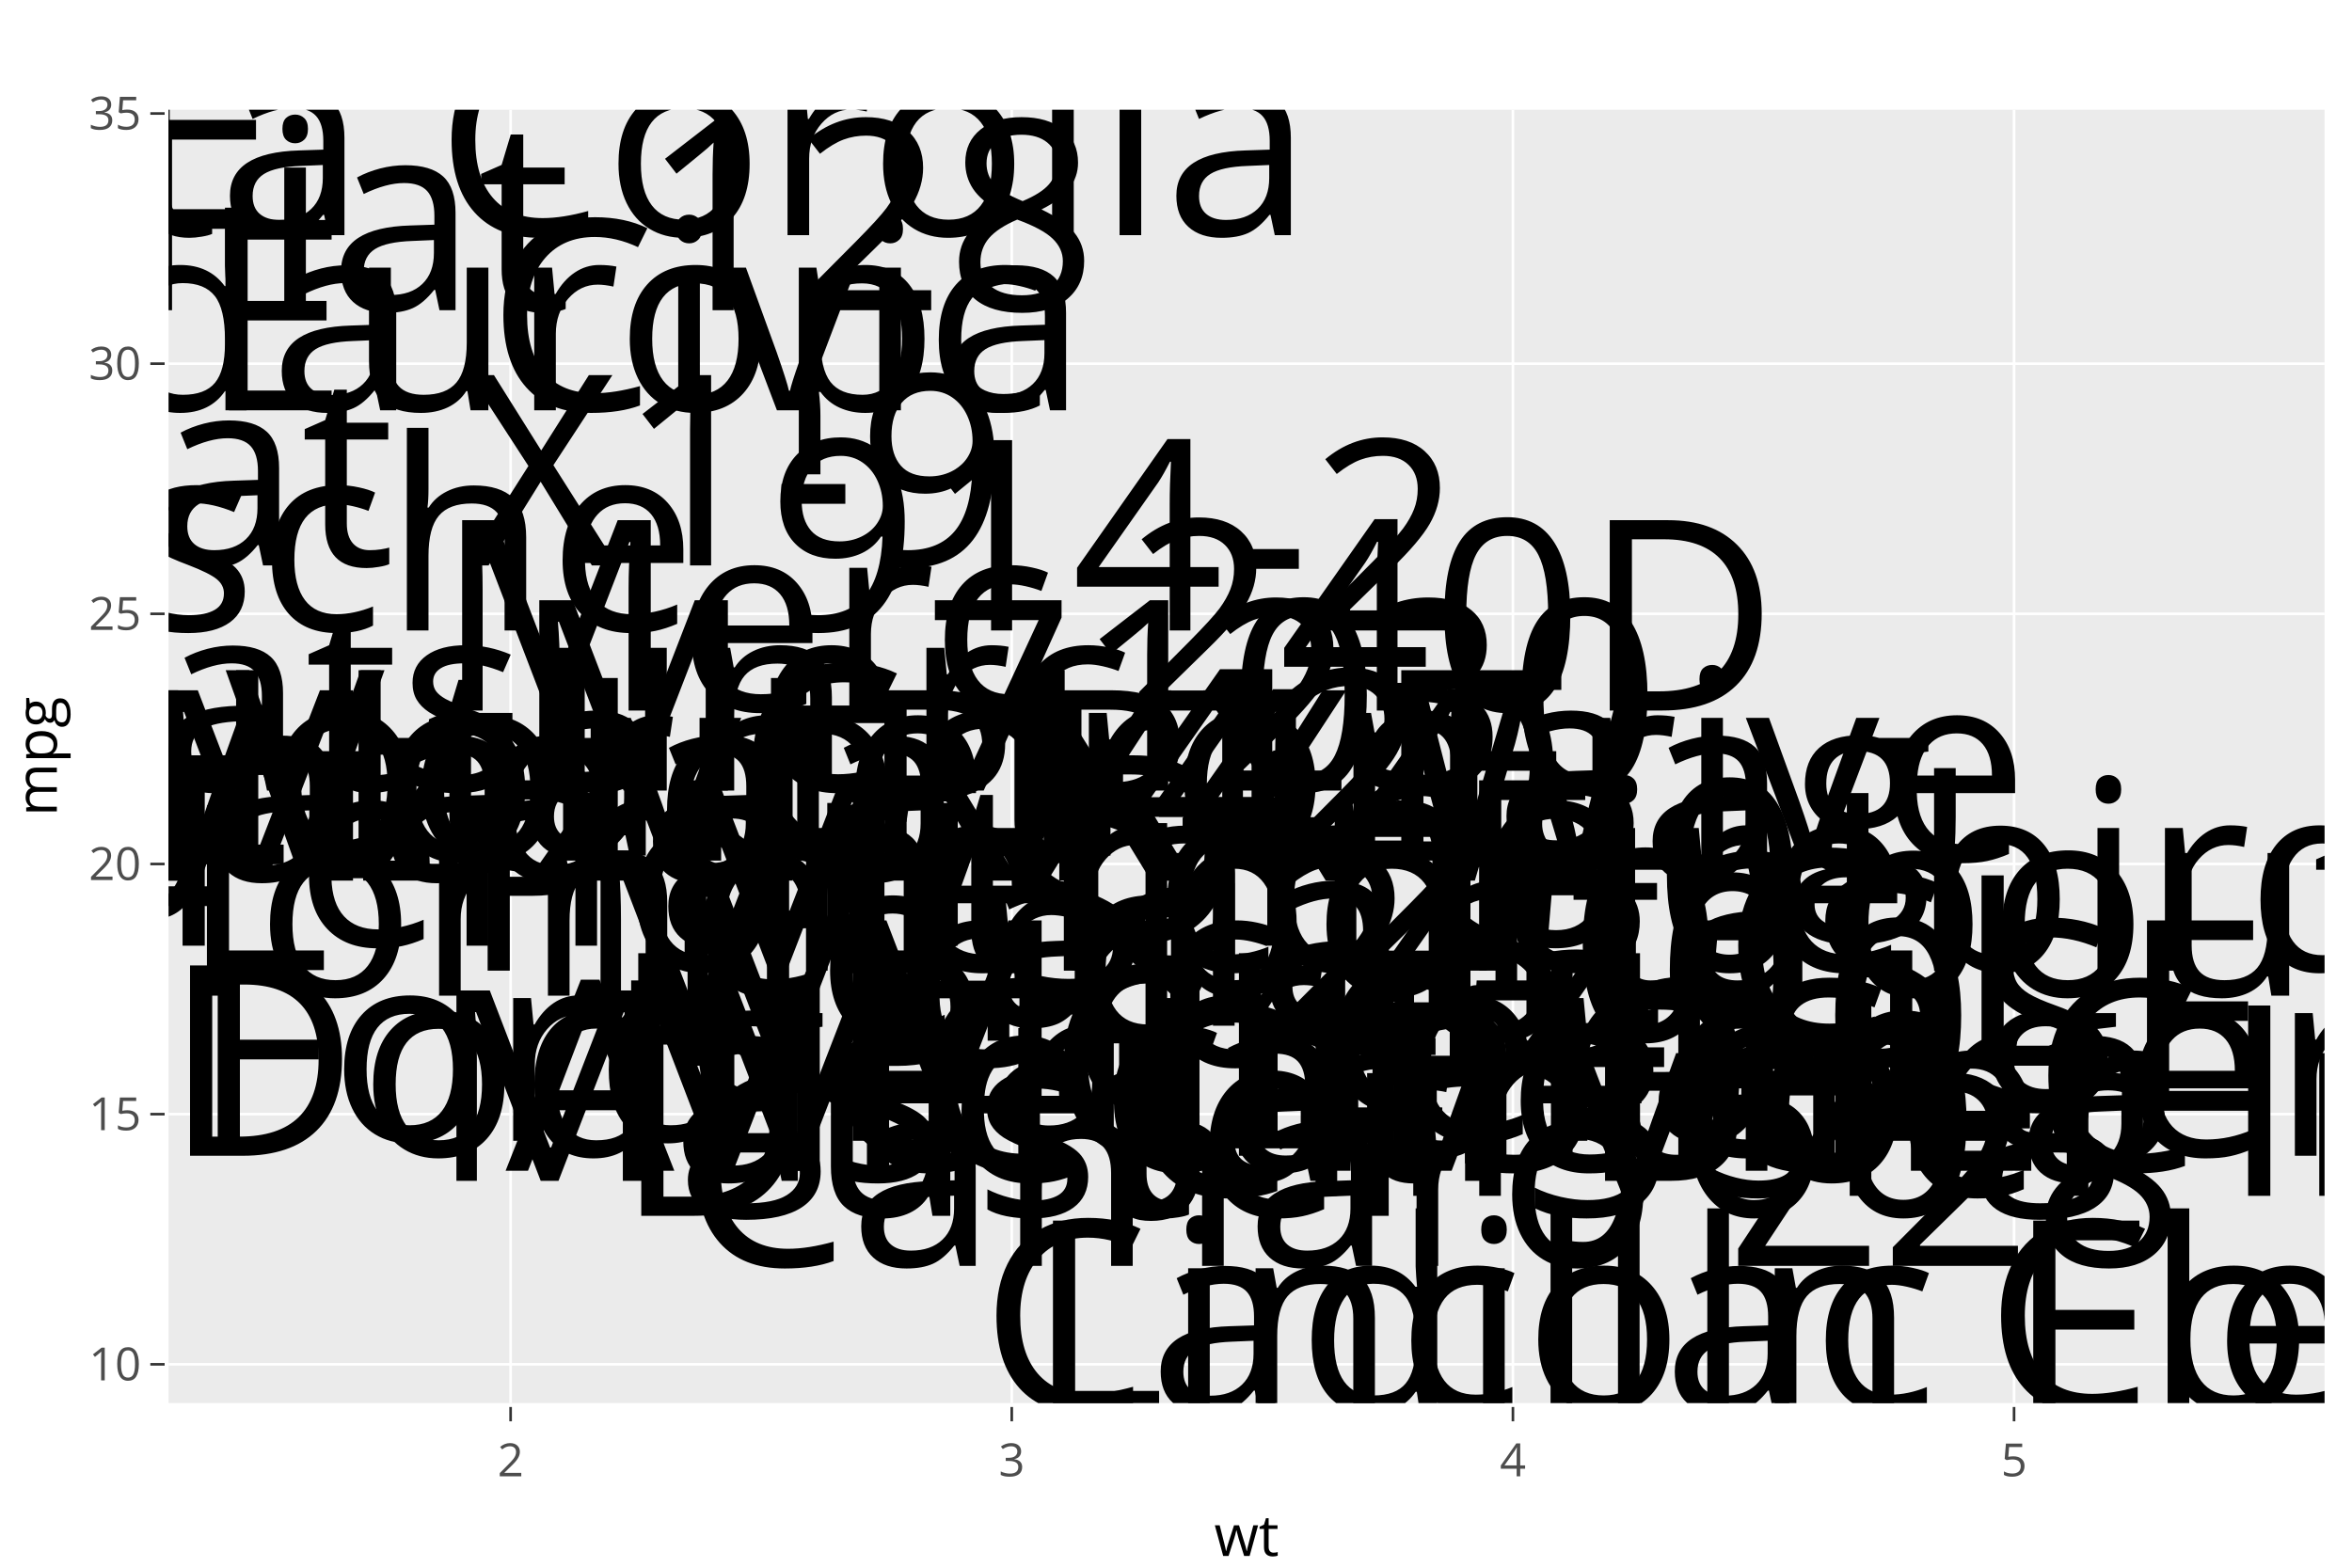
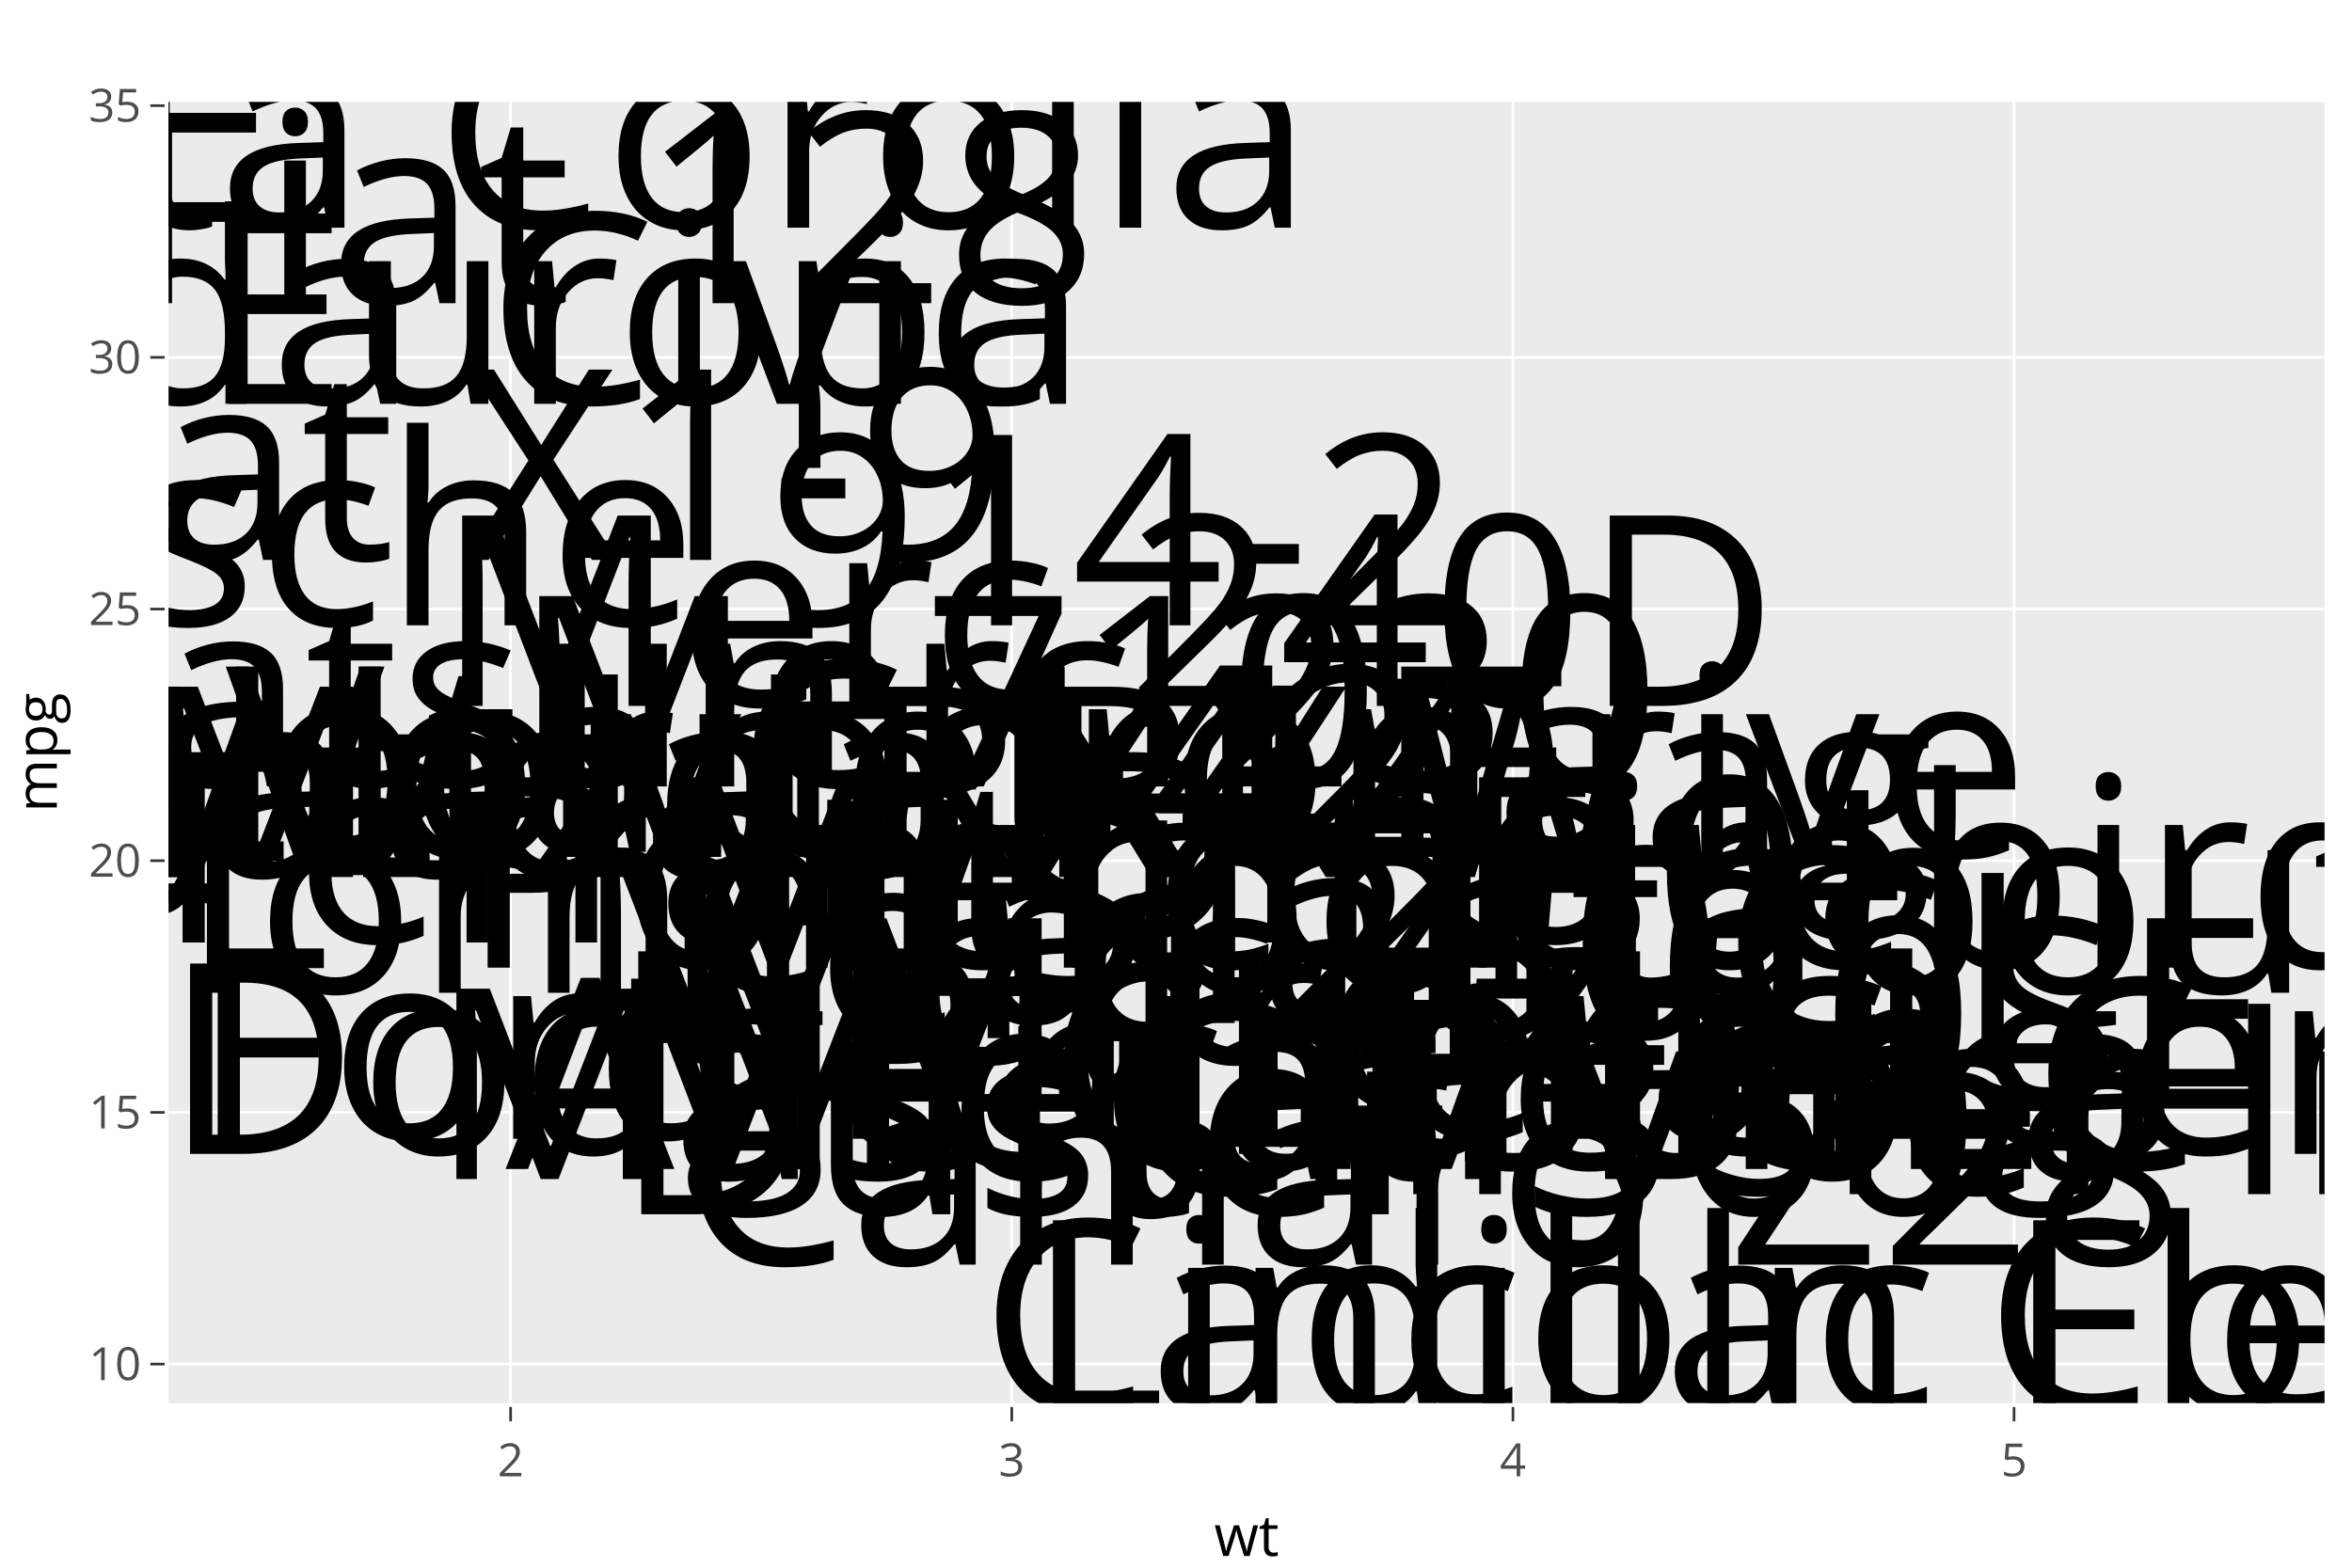
<svg xmlns="http://www.w3.org/2000/svg" class="main-svg" width="600" height="400" viewBox="0 0 600 400">
  <rect x="0" y="0" width="600" height="400" style="fill: rgb(255, 255, 255); fill-opacity: 1;" />
  <defs id="defs-">
    <g class="clips">
      <clipPath id="clipxyplot" class="plotclip">
-         <rect width="550" height="330" />
+         <rect width="550" height="332" />
      </clipPath>
      <clipPath class="axesclip" id="clipx">
        <rect x="43" y="0" width="550" height="400" />
      </clipPath>
      <clipPath class="axesclip" id="clipy">
-         <rect x="0" y="28" width="600" height="330" />
+         <rect x="0" y="26" width="600" height="332" />
      </clipPath>
      <clipPath class="axesclip" id="clipxy">
-         <rect x="43" y="28" width="550" height="330" />
+         <rect x="43" y="26" width="550" height="332" />
      </clipPath>
    </g>
    <g class="gradients" />
  </defs>
  <g class="bglayer">
-     <rect class="bg" x="43" y="28" width="550" height="330" style="fill: rgb(235, 235, 235); fill-opacity: 1; stroke-width: 0;" />
+     <rect class="bg" x="43" y="26" width="550" height="332" style="fill: rgb(235, 235, 235); fill-opacity: 1; stroke-width: 0;" />
  </g>
  <g class="layer-below">
    <g class="imagelayer" />
    <g class="shapelayer" />
  </g>
  <g class="cartesianlayer">
    <g class="subplot xy">
      <g class="layer-subplot">
        <g class="shapelayer" />
        <g class="imagelayer" />
      </g>
      <g class="gridlayer">
        <g class="x">
-           <path class="xgrid crisp" d="M0,28v330" transform="translate(130.26,0)" style="stroke: rgb(255, 255, 255); stroke-opacity: 1; stroke-width: 0.664px;" />
-           <path class="xgrid crisp" d="M0,28v330" transform="translate(258.1,0)" style="stroke: rgb(255, 255, 255); stroke-opacity: 1; stroke-width: 0.664px;" />
-           <path class="xgrid crisp" d="M0,28v330" transform="translate(385.95,0)" style="stroke: rgb(255, 255, 255); stroke-opacity: 1; stroke-width: 0.664px;" />
-           <path class="xgrid crisp" d="M0,28v330" transform="translate(513.79,0)" style="stroke: rgb(255, 255, 255); stroke-opacity: 1; stroke-width: 0.664px;" />
+           <path class="xgrid crisp" d="M0,26v332" transform="translate(130.26,0)" style="stroke: rgb(255, 255, 255); stroke-opacity: 1; stroke-width: 0.664px;" />
+           <path class="xgrid crisp" d="M0,26v332" transform="translate(258.1,0)" style="stroke: rgb(255, 255, 255); stroke-opacity: 1; stroke-width: 0.664px;" />
+           <path class="xgrid crisp" d="M0,26v332" transform="translate(385.95,0)" style="stroke: rgb(255, 255, 255); stroke-opacity: 1; stroke-width: 0.664px;" />
+           <path class="xgrid crisp" d="M0,26v332" transform="translate(513.79,0)" style="stroke: rgb(255, 255, 255); stroke-opacity: 1; stroke-width: 0.664px;" />
        </g>
        <g class="y">
-           <path class="ygrid crisp" d="M43,0h550" transform="translate(0,348.11)" style="stroke: rgb(255, 255, 255); stroke-opacity: 1; stroke-width: 0.664px;" />
-           <path class="ygrid crisp" d="M43,0h550" transform="translate(0,284.28)" style="stroke: rgb(255, 255, 255); stroke-opacity: 1; stroke-width: 0.664px;" />
-           <path class="ygrid crisp" d="M43,0h550" transform="translate(0,220.45)" style="stroke: rgb(255, 255, 255); stroke-opacity: 1; stroke-width: 0.664px;" />
-           <path class="ygrid crisp" d="M43,0h550" transform="translate(0,156.62)" style="stroke: rgb(255, 255, 255); stroke-opacity: 1; stroke-width: 0.664px;" />
-           <path class="ygrid crisp" d="M43,0h550" transform="translate(0,92.79)" style="stroke: rgb(255, 255, 255); stroke-opacity: 1; stroke-width: 0.664px;" />
+           <path class="ygrid crisp" d="M43,0h550" transform="translate(0,348.05)" style="stroke: rgb(255, 255, 255); stroke-opacity: 1; stroke-width: 0.664px;" />
+           <path class="ygrid crisp" d="M43,0h550" transform="translate(0,283.83)" style="stroke: rgb(255, 255, 255); stroke-opacity: 1; stroke-width: 0.664px;" />
+           <path class="ygrid crisp" d="M43,0h550" transform="translate(0,219.61)" style="stroke: rgb(255, 255, 255); stroke-opacity: 1; stroke-width: 0.664px;" />
+           <path class="ygrid crisp" d="M43,0h550" transform="translate(0,155.4)" style="stroke: rgb(255, 255, 255); stroke-opacity: 1; stroke-width: 0.664px;" />
+           <path class="ygrid crisp" d="M43,0h550" transform="translate(0,91.18)" style="stroke: rgb(255, 255, 255); stroke-opacity: 1; stroke-width: 0.664px;" />
        </g>
      </g>
      <g class="zerolinelayer" />
      <path class="xlines-below" />
      <path class="ylines-below" />
      <g class="overlines-below" />
      <g class="xaxislayer-below" />
      <g class="yaxislayer-below" />
      <g class="overaxes-below" />
-       <g class="plot" transform="translate(43, 28)" clip-path="url(#clipxyplot)">
+       <g class="plot" transform="translate(43, 26)" clip-path="url(#clipxyplot)">
        <g class="scatterlayer mlayer">
          <g class="trace scatter trace-vdiffr-plotly-1" style="stroke-miterlimit: 2; opacity: 1;">
            <g class="points">
              <g class="textpoint" transform="translate(0,17.00787)">
-                 <text x="166.52" y="179.68" text-anchor="middle" style="font-family: 'Open Sans', verdana, arial, sans-serif; font-size: 68.031px; fill: rgb(0, 0, 0); fill-opacity: 1; white-space: pre;">Mazda RX4</text>
-               </g>
-               <g class="textpoint" transform="translate(0,17.00787)">
-                 <text x="199.12" y="179.68" text-anchor="middle" style="font-family: 'Open Sans', verdana, arial, sans-serif; font-size: 68.031px; fill: rgb(0, 0, 0); fill-opacity: 1; white-space: pre;">Mazda RX4 Wag</text>
-               </g>
-               <g class="textpoint" transform="translate(0,17.00787)">
-                 <text x="128.17" y="156.7" text-anchor="middle" style="font-family: 'Open Sans', verdana, arial, sans-serif; font-size: 68.031px; fill: rgb(0, 0, 0); fill-opacity: 1; white-space: pre;">Datsun 710</text>
-               </g>
-               <g class="textpoint" transform="translate(0,17.00787)">
-                 <text x="242.59" y="174.57" text-anchor="middle" style="font-family: 'Open Sans', verdana, arial, sans-serif; font-size: 68.031px; fill: rgb(0, 0, 0); fill-opacity: 1; white-space: pre;">Hornet 4 Drive</text>
-               </g>
-               <g class="textpoint" transform="translate(0,17.00787)">
-                 <text x="271.36" y="209.04" text-anchor="middle" style="font-family: 'Open Sans', verdana, arial, sans-serif; font-size: 68.031px; fill: rgb(0, 0, 0); fill-opacity: 1; white-space: pre;">Hornet Sportabout</text>
-               </g>
-               <g class="textpoint" transform="translate(0,17.00787)">
-                 <text x="273.91" y="216.7" text-anchor="middle" style="font-family: 'Open Sans', verdana, arial, sans-serif; font-size: 68.031px; fill: rgb(0, 0, 0); fill-opacity: 1; white-space: pre;">Valiant</text>
-               </g>
-               <g class="textpoint" transform="translate(0,17.00787)">
-                 <text x="287.98" y="265.21" text-anchor="middle" style="font-family: 'Open Sans', verdana, arial, sans-serif; font-size: 68.031px; fill: rgb(0, 0, 0); fill-opacity: 1; white-space: pre;">Duster 360</text>
-               </g>
-               <g class="textpoint" transform="translate(0,17.00787)">
-                 <text x="239.4" y="136.28" text-anchor="middle" style="font-family: 'Open Sans', verdana, arial, sans-serif; font-size: 68.031px; fill: rgb(0, 0, 0); fill-opacity: 1; white-space: pre;">Merc 240D</text>
-               </g>
-               <g class="textpoint" transform="translate(0,17.00787)">
-                 <text x="234.28" y="156.7" text-anchor="middle" style="font-family: 'Open Sans', verdana, arial, sans-serif; font-size: 68.031px; fill: rgb(0, 0, 0); fill-opacity: 1; white-space: pre;">Merc 230</text>
-               </g>
-               <g class="textpoint" transform="translate(0,17.00787)">
-                 <text x="271.36" y="202.66" text-anchor="middle" style="font-family: 'Open Sans', verdana, arial, sans-serif; font-size: 68.031px; fill: rgb(0, 0, 0); fill-opacity: 1; white-space: pre;">Merc 280</text>
-               </g>
-               <g class="textpoint" transform="translate(0,17.00787)">
-                 <text x="271.36" y="220.53" text-anchor="middle" style="font-family: 'Open Sans', verdana, arial, sans-serif; font-size: 68.031px; fill: rgb(0, 0, 0); fill-opacity: 1; white-space: pre;">Merc 280C</text>
-               </g>
-               <g class="textpoint" transform="translate(0,17.00787)">
-                 <text x="351.9" y="238.4" text-anchor="middle" style="font-family: 'Open Sans', verdana, arial, sans-serif; font-size: 68.031px; fill: rgb(0, 0, 0); fill-opacity: 1; white-space: pre;">Merc 450SE</text>
-               </g>
-               <g class="textpoint" transform="translate(0,17.00787)">
-                 <text x="308.43" y="226.91" text-anchor="middle" style="font-family: 'Open Sans', verdana, arial, sans-serif; font-size: 68.031px; fill: rgb(0, 0, 0); fill-opacity: 1; white-space: pre;">Merc 450SL</text>
-               </g>
-               <g class="textpoint" transform="translate(0,17.00787)">
-                 <text x="314.82" y="253.72" text-anchor="middle" style="font-family: 'Open Sans', verdana, arial, sans-serif; font-size: 68.031px; fill: rgb(0, 0, 0); fill-opacity: 1; white-space: pre;">Merc 450SLC</text>
-               </g>
-               <g class="textpoint" transform="translate(0,17.00787)">
-                 <text x="502.76" y="315" text-anchor="middle" style="font-family: 'Open Sans', verdana, arial, sans-serif; font-size: 68.031px; fill: rgb(0, 0, 0); fill-opacity: 1; white-space: pre;">Cadillac Fleetwood</text>
-               </g>
-               <g class="textpoint" transform="translate(0,17.00787)">
-                 <text x="525" y="315" text-anchor="middle" style="font-family: 'Open Sans', verdana, arial, sans-serif; font-size: 68.031px; fill: rgb(0, 0, 0); fill-opacity: 1; white-space: pre;">Lincoln Continental</text>
-               </g>
-               <g class="textpoint" transform="translate(0,17.00787)">
-                 <text x="514.9" y="260.11" text-anchor="middle" style="font-family: 'Open Sans', verdana, arial, sans-serif; font-size: 68.031px; fill: rgb(0, 0, 0); fill-opacity: 1; white-space: pre;">Chrysler Imperial</text>
-               </g>
-               <g class="textpoint" transform="translate(0,17.00787)">
-                 <text x="112.83" y="34.15" text-anchor="middle" style="font-family: 'Open Sans', verdana, arial, sans-serif; font-size: 68.031px; fill: rgb(0, 0, 0); fill-opacity: 1; white-space: pre;">Fiat 128</text>
-               </g>
-               <g class="textpoint" transform="translate(0,17.00787)">
-                 <text x="38.04" y="59.68" text-anchor="middle" style="font-family: 'Open Sans', verdana, arial, sans-serif; font-size: 68.031px; fill: rgb(0, 0, 0); fill-opacity: 1; white-space: pre;">Honda Civic</text>
-               </g>
-               <g class="textpoint" transform="translate(0,17.00787)">
-                 <text x="66.17" y="15" text-anchor="middle" style="font-family: 'Open Sans', verdana, arial, sans-serif; font-size: 68.031px; fill: rgb(0, 0, 0); fill-opacity: 1; white-space: pre;">Toyota Corolla</text>
-               </g>
-               <g class="textpoint" transform="translate(0,17.00787)">
-                 <text x="146.71" y="173.3" text-anchor="middle" style="font-family: 'Open Sans', verdana, arial, sans-serif; font-size: 68.031px; fill: rgb(0, 0, 0); fill-opacity: 1; white-space: pre;">Toyota Corona</text>
-               </g>
-               <g class="textpoint" transform="translate(0,17.00787)">
-                 <text x="281.58" y="249.89" text-anchor="middle" style="font-family: 'Open Sans', verdana, arial, sans-serif; font-size: 68.031px; fill: rgb(0, 0, 0); fill-opacity: 1; white-space: pre;">Dodge Challenger</text>
-               </g>
-               <g class="textpoint" transform="translate(0,17.00787)">
-                 <text x="270.72" y="253.72" text-anchor="middle" style="font-family: 'Open Sans', verdana, arial, sans-serif; font-size: 68.031px; fill: rgb(0, 0, 0); fill-opacity: 1; white-space: pre;">AMC Javelin</text>
-               </g>
-               <g class="textpoint" transform="translate(0,17.00787)">
-                 <text x="322.49" y="277.98" text-anchor="middle" style="font-family: 'Open Sans', verdana, arial, sans-serif; font-size: 68.031px; fill: rgb(0, 0, 0); fill-opacity: 1; white-space: pre;">Camaro Z28</text>
-               </g>
-               <g class="textpoint" transform="translate(0,17.00787)">
-                 <text x="323.13" y="202.66" text-anchor="middle" style="font-family: 'Open Sans', verdana, arial, sans-serif; font-size: 68.031px; fill: rgb(0, 0, 0); fill-opacity: 1; white-space: pre;">Pontiac Firebird</text>
-               </g>
-               <g class="textpoint" transform="translate(0,17.00787)">
-                 <text x="78.95" y="99.26" text-anchor="middle" style="font-family: 'Open Sans', verdana, arial, sans-serif; font-size: 68.031px; fill: rgb(0, 0, 0); fill-opacity: 1; white-space: pre;">Fiat X1-9</text>
-               </g>
-               <g class="textpoint" transform="translate(0,17.00787)">
-                 <text x="105.16" y="115.85" text-anchor="middle" style="font-family: 'Open Sans', verdana, arial, sans-serif; font-size: 68.031px; fill: rgb(0, 0, 0); fill-opacity: 1; white-space: pre;">Porsche 914-2</text>
-               </g>
-               <g class="textpoint" transform="translate(0,17.00787)">
-                 <text x="25" y="59.68" text-anchor="middle" style="font-family: 'Open Sans', verdana, arial, sans-serif; font-size: 68.031px; fill: rgb(0, 0, 0); fill-opacity: 1; white-space: pre;">Lotus Europa</text>
-               </g>
-               <g class="textpoint" transform="translate(0,17.00787)">
-                 <text x="236.84" y="246.06" text-anchor="middle" style="font-family: 'Open Sans', verdana, arial, sans-serif; font-size: 68.031px; fill: rgb(0, 0, 0); fill-opacity: 1; white-space: pre;">Ford Pantera L</text>
-               </g>
-               <g class="textpoint" transform="translate(0,17.00787)">
-                 <text x="185.7" y="196.28" text-anchor="middle" style="font-family: 'Open Sans', verdana, arial, sans-serif; font-size: 68.031px; fill: rgb(0, 0, 0); fill-opacity: 1; white-space: pre;">Ferrari Dino</text>
-               </g>
-               <g class="textpoint" transform="translate(0,17.00787)">
-                 <text x="287.98" y="256.28" text-anchor="middle" style="font-family: 'Open Sans', verdana, arial, sans-serif; font-size: 68.031px; fill: rgb(0, 0, 0); fill-opacity: 1; white-space: pre;">Maserati Bora</text>
-               </g>
-               <g class="textpoint" transform="translate(0,17.00787)">
-                 <text x="186.98" y="174.57" text-anchor="middle" style="font-family: 'Open Sans', verdana, arial, sans-serif; font-size: 68.031px; fill: rgb(0, 0, 0); fill-opacity: 1; white-space: pre;">Volvo 142E</text>
+                 <text x="166.52" y="180.77" text-anchor="middle" style="font-family: 'Open Sans', verdana, arial, sans-serif; font-size: 68.031px; fill: rgb(0, 0, 0); fill-opacity: 1; white-space: pre;">Mazda RX4</text>
+               </g>
+               <g class="textpoint" transform="translate(0,17.00787)">
+                 <text x="199.12" y="180.77" text-anchor="middle" style="font-family: 'Open Sans', verdana, arial, sans-serif; font-size: 68.031px; fill: rgb(0, 0, 0); fill-opacity: 1; white-space: pre;">Mazda RX4 Wag</text>
+               </g>
+               <g class="textpoint" transform="translate(0,17.00787)">
+                 <text x="128.17" y="157.65" text-anchor="middle" style="font-family: 'Open Sans', verdana, arial, sans-serif; font-size: 68.031px; fill: rgb(0, 0, 0); fill-opacity: 1; white-space: pre;">Datsun 710</text>
+               </g>
+               <g class="textpoint" transform="translate(0,17.00787)">
+                 <text x="242.59" y="175.63" text-anchor="middle" style="font-family: 'Open Sans', verdana, arial, sans-serif; font-size: 68.031px; fill: rgb(0, 0, 0); fill-opacity: 1; white-space: pre;">Hornet 4 Drive</text>
+               </g>
+               <g class="textpoint" transform="translate(0,17.00787)">
+                 <text x="271.36" y="210.31" text-anchor="middle" style="font-family: 'Open Sans', verdana, arial, sans-serif; font-size: 68.031px; fill: rgb(0, 0, 0); fill-opacity: 1; white-space: pre;">Hornet Sportabout</text>
+               </g>
+               <g class="textpoint" transform="translate(0,17.00787)">
+                 <text x="273.91" y="218.02" text-anchor="middle" style="font-family: 'Open Sans', verdana, arial, sans-serif; font-size: 68.031px; fill: rgb(0, 0, 0); fill-opacity: 1; white-space: pre;">Valiant</text>
+               </g>
+               <g class="textpoint" transform="translate(0,17.00787)">
+                 <text x="287.98" y="266.82" text-anchor="middle" style="font-family: 'Open Sans', verdana, arial, sans-serif; font-size: 68.031px; fill: rgb(0, 0, 0); fill-opacity: 1; white-space: pre;">Duster 360</text>
+               </g>
+               <g class="textpoint" transform="translate(0,17.00787)">
+                 <text x="239.4" y="137.1" text-anchor="middle" style="font-family: 'Open Sans', verdana, arial, sans-serif; font-size: 68.031px; fill: rgb(0, 0, 0); fill-opacity: 1; white-space: pre;">Merc 240D</text>
+               </g>
+               <g class="textpoint" transform="translate(0,17.00787)">
+                 <text x="234.28" y="157.65" text-anchor="middle" style="font-family: 'Open Sans', verdana, arial, sans-serif; font-size: 68.031px; fill: rgb(0, 0, 0); fill-opacity: 1; white-space: pre;">Merc 230</text>
+               </g>
+               <g class="textpoint" transform="translate(0,17.00787)">
+                 <text x="271.36" y="203.89" text-anchor="middle" style="font-family: 'Open Sans', verdana, arial, sans-serif; font-size: 68.031px; fill: rgb(0, 0, 0); fill-opacity: 1; white-space: pre;">Merc 280</text>
+               </g>
+               <g class="textpoint" transform="translate(0,17.00787)">
+                 <text x="271.36" y="221.87" text-anchor="middle" style="font-family: 'Open Sans', verdana, arial, sans-serif; font-size: 68.031px; fill: rgb(0, 0, 0); fill-opacity: 1; white-space: pre;">Merc 280C</text>
+               </g>
+               <g class="textpoint" transform="translate(0,17.00787)">
+                 <text x="351.9" y="239.85" text-anchor="middle" style="font-family: 'Open Sans', verdana, arial, sans-serif; font-size: 68.031px; fill: rgb(0, 0, 0); fill-opacity: 1; white-space: pre;">Merc 450SE</text>
+               </g>
+               <g class="textpoint" transform="translate(0,17.00787)">
+                 <text x="308.43" y="228.29" text-anchor="middle" style="font-family: 'Open Sans', verdana, arial, sans-serif; font-size: 68.031px; fill: rgb(0, 0, 0); fill-opacity: 1; white-space: pre;">Merc 450SL</text>
+               </g>
+               <g class="textpoint" transform="translate(0,17.00787)">
+                 <text x="314.82" y="255.26" text-anchor="middle" style="font-family: 'Open Sans', verdana, arial, sans-serif; font-size: 68.031px; fill: rgb(0, 0, 0); fill-opacity: 1; white-space: pre;">Merc 450SLC</text>
+               </g>
+               <g class="textpoint" transform="translate(0,17.00787)">
+                 <text x="502.76" y="316.91" text-anchor="middle" style="font-family: 'Open Sans', verdana, arial, sans-serif; font-size: 68.031px; fill: rgb(0, 0, 0); fill-opacity: 1; white-space: pre;">Cadillac Fleetwood</text>
+               </g>
+               <g class="textpoint" transform="translate(0,17.00787)">
+                 <text x="525" y="316.91" text-anchor="middle" style="font-family: 'Open Sans', verdana, arial, sans-serif; font-size: 68.031px; fill: rgb(0, 0, 0); fill-opacity: 1; white-space: pre;">Lincoln Continental</text>
+               </g>
+               <g class="textpoint" transform="translate(0,17.00787)">
+                 <text x="514.9" y="261.68" text-anchor="middle" style="font-family: 'Open Sans', verdana, arial, sans-serif; font-size: 68.031px; fill: rgb(0, 0, 0); fill-opacity: 1; white-space: pre;">Chrysler Imperial</text>
+               </g>
+               <g class="textpoint" transform="translate(0,17.00787)">
+                 <text x="112.83" y="34.36" text-anchor="middle" style="font-family: 'Open Sans', verdana, arial, sans-serif; font-size: 68.031px; fill: rgb(0, 0, 0); fill-opacity: 1; white-space: pre;">Fiat 128</text>
+               </g>
+               <g class="textpoint" transform="translate(0,17.00787)">
+                 <text x="38.04" y="60.04" text-anchor="middle" style="font-family: 'Open Sans', verdana, arial, sans-serif; font-size: 68.031px; fill: rgb(0, 0, 0); fill-opacity: 1; white-space: pre;">Honda Civic</text>
+               </g>
+               <g class="textpoint" transform="translate(0,17.00787)">
+                 <text x="66.17" y="15.09" text-anchor="middle" style="font-family: 'Open Sans', verdana, arial, sans-serif; font-size: 68.031px; fill: rgb(0, 0, 0); fill-opacity: 1; white-space: pre;">Toyota Corolla</text>
+               </g>
+               <g class="textpoint" transform="translate(0,17.00787)">
+                 <text x="146.71" y="174.35" text-anchor="middle" style="font-family: 'Open Sans', verdana, arial, sans-serif; font-size: 68.031px; fill: rgb(0, 0, 0); fill-opacity: 1; white-space: pre;">Toyota Corona</text>
+               </g>
+               <g class="textpoint" transform="translate(0,17.00787)">
+                 <text x="281.58" y="251.41" text-anchor="middle" style="font-family: 'Open Sans', verdana, arial, sans-serif; font-size: 68.031px; fill: rgb(0, 0, 0); fill-opacity: 1; white-space: pre;">Dodge Challenger</text>
+               </g>
+               <g class="textpoint" transform="translate(0,17.00787)">
+                 <text x="270.72" y="255.26" text-anchor="middle" style="font-family: 'Open Sans', verdana, arial, sans-serif; font-size: 68.031px; fill: rgb(0, 0, 0); fill-opacity: 1; white-space: pre;">AMC Javelin</text>
+               </g>
+               <g class="textpoint" transform="translate(0,17.00787)">
+                 <text x="322.49" y="279.66" text-anchor="middle" style="font-family: 'Open Sans', verdana, arial, sans-serif; font-size: 68.031px; fill: rgb(0, 0, 0); fill-opacity: 1; white-space: pre;">Camaro Z28</text>
+               </g>
+               <g class="textpoint" transform="translate(0,17.00787)">
+                 <text x="323.13" y="203.89" text-anchor="middle" style="font-family: 'Open Sans', verdana, arial, sans-serif; font-size: 68.031px; fill: rgb(0, 0, 0); fill-opacity: 1; white-space: pre;">Pontiac Firebird</text>
+               </g>
+               <g class="textpoint" transform="translate(0,17.00787)">
+                 <text x="78.95" y="99.86" text-anchor="middle" style="font-family: 'Open Sans', verdana, arial, sans-serif; font-size: 68.031px; fill: rgb(0, 0, 0); fill-opacity: 1; white-space: pre;">Fiat X1-9</text>
+               </g>
+               <g class="textpoint" transform="translate(0,17.00787)">
+                 <text x="105.16" y="116.55" text-anchor="middle" style="font-family: 'Open Sans', verdana, arial, sans-serif; font-size: 68.031px; fill: rgb(0, 0, 0); fill-opacity: 1; white-space: pre;">Porsche 914-2</text>
+               </g>
+               <g class="textpoint" transform="translate(0,17.00787)">
+                 <text x="25" y="60.04" text-anchor="middle" style="font-family: 'Open Sans', verdana, arial, sans-serif; font-size: 68.031px; fill: rgb(0, 0, 0); fill-opacity: 1; white-space: pre;">Lotus Europa</text>
+               </g>
+               <g class="textpoint" transform="translate(0,17.00787)">
+                 <text x="236.84" y="247.56" text-anchor="middle" style="font-family: 'Open Sans', verdana, arial, sans-serif; font-size: 68.031px; fill: rgb(0, 0, 0); fill-opacity: 1; white-space: pre;">Ford Pantera L</text>
+               </g>
+               <g class="textpoint" transform="translate(0,17.00787)">
+                 <text x="185.7" y="197.47" text-anchor="middle" style="font-family: 'Open Sans', verdana, arial, sans-serif; font-size: 68.031px; fill: rgb(0, 0, 0); fill-opacity: 1; white-space: pre;">Ferrari Dino</text>
+               </g>
+               <g class="textpoint" transform="translate(0,17.00787)">
+                 <text x="287.98" y="257.83" text-anchor="middle" style="font-family: 'Open Sans', verdana, arial, sans-serif; font-size: 68.031px; fill: rgb(0, 0, 0); fill-opacity: 1; white-space: pre;">Maserati Bora</text>
+               </g>
+               <g class="textpoint" transform="translate(0,17.00787)">
+                 <text x="186.98" y="175.63" text-anchor="middle" style="font-family: 'Open Sans', verdana, arial, sans-serif; font-size: 68.031px; fill: rgb(0, 0, 0); fill-opacity: 1; white-space: pre;">Volvo 142E</text>
              </g>
            </g>
          </g>
        </g>
      </g>
      <g class="overplot" />
      <path class="xlines-above crisp" d="" style="fill: none; stroke-width: 1px; stroke: rgb(0, 0, 0); stroke-opacity: 0;" />
      <path class="ylines-above crisp" d="" style="fill: none; stroke-width: 1px; stroke: rgb(0, 0, 0); stroke-opacity: 0;" />
      <g class="overlines-above" />
      <g class="xaxislayer-above">
        <path class="xtick ticks crisp" d="M0,359v3.653" transform="translate(130.26,0)" style="stroke: rgb(51, 51, 51); stroke-opacity: 1; stroke-width: 0.664px;" />
        <path class="xtick ticks crisp" d="M0,359v3.653" transform="translate(258.1,0)" style="stroke: rgb(51, 51, 51); stroke-opacity: 1; stroke-width: 0.664px;" />
        <path class="xtick ticks crisp" d="M0,359v3.653" transform="translate(385.95,0)" style="stroke: rgb(51, 51, 51); stroke-opacity: 1; stroke-width: 0.664px;" />
        <path class="xtick ticks crisp" d="M0,359v3.653" transform="translate(513.79,0)" style="stroke: rgb(51, 51, 51); stroke-opacity: 1; stroke-width: 0.664px;" />
        <g class="xtick">
          <text text-anchor="middle" x="0" y="376.68" transform="translate(130.26,0)" style="font-family: 'Open Sans', verdana, arial, sans-serif; font-size: 11.69px; fill: rgb(77, 77, 77); fill-opacity: 1; white-space: pre;">2</text>
        </g>
        <g class="xtick">
          <text text-anchor="middle" x="0" y="376.68" transform="translate(258.1,0)" style="font-family: 'Open Sans', verdana, arial, sans-serif; font-size: 11.69px; fill: rgb(77, 77, 77); fill-opacity: 1; white-space: pre;">3</text>
        </g>
        <g class="xtick">
          <text text-anchor="middle" x="0" y="376.68" transform="translate(385.95,0)" style="font-family: 'Open Sans', verdana, arial, sans-serif; font-size: 11.69px; fill: rgb(77, 77, 77); fill-opacity: 1; white-space: pre;">4</text>
        </g>
        <g class="xtick">
          <text text-anchor="middle" x="0" y="376.68" transform="translate(513.79,0)" style="font-family: 'Open Sans', verdana, arial, sans-serif; font-size: 11.69px; fill: rgb(77, 77, 77); fill-opacity: 1; white-space: pre;">5</text>
        </g>
      </g>
      <g class="yaxislayer-above">
-         <path class="ytick ticks crisp" d="M42,0h-3.653" transform="translate(0,348.11)" style="stroke: rgb(51, 51, 51); stroke-opacity: 1; stroke-width: 0.664px;" />
-         <path class="ytick ticks crisp" d="M42,0h-3.653" transform="translate(0,284.28)" style="stroke: rgb(51, 51, 51); stroke-opacity: 1; stroke-width: 0.664px;" />
-         <path class="ytick ticks crisp" d="M42,0h-3.653" transform="translate(0,220.45)" style="stroke: rgb(51, 51, 51); stroke-opacity: 1; stroke-width: 0.664px;" />
-         <path class="ytick ticks crisp" d="M42,0h-3.653" transform="translate(0,156.62)" style="stroke: rgb(51, 51, 51); stroke-opacity: 1; stroke-width: 0.664px;" />
-         <path class="ytick ticks crisp" d="M42,0h-3.653" transform="translate(0,92.79)" style="stroke: rgb(51, 51, 51); stroke-opacity: 1; stroke-width: 0.664px;" />
-         <path class="ytick ticks crisp" d="M42,0h-3.653" transform="translate(0,28.96)" style="stroke: rgb(51, 51, 51); stroke-opacity: 1; stroke-width: 0.664px;" />
-         <g class="ytick">
-           <text text-anchor="end" x="36.009" y="4.091" transform="translate(0,348.11)" style="font-family: 'Open Sans', verdana, arial, sans-serif; font-size: 11.69px; fill: rgb(77, 77, 77); fill-opacity: 1; white-space: pre;">10</text>
-         </g>
-         <g class="ytick">
-           <text text-anchor="end" x="36.009" y="4.091" transform="translate(0,284.28)" style="font-family: 'Open Sans', verdana, arial, sans-serif; font-size: 11.69px; fill: rgb(77, 77, 77); fill-opacity: 1; white-space: pre;">15</text>
-         </g>
-         <g class="ytick">
-           <text text-anchor="end" x="36.009" y="4.091" transform="translate(0,220.45)" style="font-family: 'Open Sans', verdana, arial, sans-serif; font-size: 11.69px; fill: rgb(77, 77, 77); fill-opacity: 1; white-space: pre;">20</text>
-         </g>
-         <g class="ytick">
-           <text text-anchor="end" x="36.009" y="4.091" transform="translate(0,156.62)" style="font-family: 'Open Sans', verdana, arial, sans-serif; font-size: 11.69px; fill: rgb(77, 77, 77); fill-opacity: 1; white-space: pre;">25</text>
-         </g>
-         <g class="ytick">
-           <text text-anchor="end" x="36.009" y="4.091" transform="translate(0,92.79)" style="font-family: 'Open Sans', verdana, arial, sans-serif; font-size: 11.69px; fill: rgb(77, 77, 77); fill-opacity: 1; white-space: pre;">30</text>
-         </g>
-         <g class="ytick">
-           <text text-anchor="end" x="36.009" y="4.091" transform="translate(0,28.96)" style="font-family: 'Open Sans', verdana, arial, sans-serif; font-size: 11.69px; fill: rgb(77, 77, 77); fill-opacity: 1; white-space: pre;">35</text>
+         <path class="ytick ticks crisp" d="M42,0h-3.653" transform="translate(0,348.05)" style="stroke: rgb(51, 51, 51); stroke-opacity: 1; stroke-width: 0.664px;" />
+         <path class="ytick ticks crisp" d="M42,0h-3.653" transform="translate(0,283.83)" style="stroke: rgb(51, 51, 51); stroke-opacity: 1; stroke-width: 0.664px;" />
+         <path class="ytick ticks crisp" d="M42,0h-3.653" transform="translate(0,219.61)" style="stroke: rgb(51, 51, 51); stroke-opacity: 1; stroke-width: 0.664px;" />
+         <path class="ytick ticks crisp" d="M42,0h-3.653" transform="translate(0,155.4)" style="stroke: rgb(51, 51, 51); stroke-opacity: 1; stroke-width: 0.664px;" />
+         <path class="ytick ticks crisp" d="M42,0h-3.653" transform="translate(0,91.18)" style="stroke: rgb(51, 51, 51); stroke-opacity: 1; stroke-width: 0.664px;" />
+         <path class="ytick ticks crisp" d="M42,0h-3.653" transform="translate(0,26.96)" style="stroke: rgb(51, 51, 51); stroke-opacity: 1; stroke-width: 0.664px;" />
+         <g class="ytick">
+           <text text-anchor="end" x="36.009" y="4.091" transform="translate(0,348.05)" style="font-family: 'Open Sans', verdana, arial, sans-serif; font-size: 11.69px; fill: rgb(77, 77, 77); fill-opacity: 1; white-space: pre;">10</text>
+         </g>
+         <g class="ytick">
+           <text text-anchor="end" x="36.009" y="4.091" transform="translate(0,283.83)" style="font-family: 'Open Sans', verdana, arial, sans-serif; font-size: 11.69px; fill: rgb(77, 77, 77); fill-opacity: 1; white-space: pre;">15</text>
+         </g>
+         <g class="ytick">
+           <text text-anchor="end" x="36.009" y="4.091" transform="translate(0,219.61)" style="font-family: 'Open Sans', verdana, arial, sans-serif; font-size: 11.69px; fill: rgb(77, 77, 77); fill-opacity: 1; white-space: pre;">20</text>
+         </g>
+         <g class="ytick">
+           <text text-anchor="end" x="36.009" y="4.091" transform="translate(0,155.4)" style="font-family: 'Open Sans', verdana, arial, sans-serif; font-size: 11.69px; fill: rgb(77, 77, 77); fill-opacity: 1; white-space: pre;">25</text>
+         </g>
+         <g class="ytick">
+           <text text-anchor="end" x="36.009" y="4.091" transform="translate(0,91.18)" style="font-family: 'Open Sans', verdana, arial, sans-serif; font-size: 11.69px; fill: rgb(77, 77, 77); fill-opacity: 1; white-space: pre;">30</text>
+         </g>
+         <g class="ytick">
+           <text text-anchor="end" x="36.009" y="4.091" transform="translate(0,26.96)" style="font-family: 'Open Sans', verdana, arial, sans-serif; font-size: 11.69px; fill: rgb(77, 77, 77); fill-opacity: 1; white-space: pre;">35</text>
        </g>
      </g>
      <g class="overaxes-above" />
    </g>
  </g>
  <g class="polarlayer" />
  <g class="ternarylayer" />
  <g class="geolayer" />
  <g class="pielayer" />
  <g class="glimages" />
  <defs id="topdefs-">
    <g class="clips" />
  </defs>
  <g class="layer-above">
    <g class="imagelayer" />
    <g class="shapelayer">
-       <path data-index="0" fill-rule="evenodd" d="M43,358H593V28H43Z" style="opacity: 1; stroke: rgb(0, 0, 0); stroke-opacity: 0; fill: rgb(0, 0, 0); fill-opacity: 0; stroke-width: 0px;" />
+       <path data-index="0" fill-rule="evenodd" d="M43,358H593V26H43Z" style="opacity: 1; stroke: rgb(0, 0, 0); stroke-opacity: 0; fill: rgb(0, 0, 0); fill-opacity: 0; stroke-width: 0px;" />
    </g>
  </g>
  <g class="infolayer">
    <g class="g-gtitle" />
    <g class="g-xtitle" transform="translate(0,-14.83562)">
      <text class="xtitle" x="318" y="411.836" text-anchor="middle" style="font-family: 'Open Sans', verdana, arial, sans-serif; font-size: 14.61px; fill: rgb(0, 0, 0); opacity: 1; font-weight: normal; white-space: pre;">wt</text>
    </g>
    <g class="g-ytitle" transform="translate(10.72363,0)">
-       <text class="ytitle" transform="rotate(-90,3.776256,193)" x="3.776" y="193" text-anchor="middle" style="font-family: 'Open Sans', verdana, arial, sans-serif; font-size: 14.61px; fill: rgb(0, 0, 0); opacity: 1; font-weight: normal; white-space: pre;">mpg</text>
+       <text class="ytitle" transform="rotate(-90,3.776256,192)" x="3.776" y="192" text-anchor="middle" style="font-family: 'Open Sans', verdana, arial, sans-serif; font-size: 14.61px; fill: rgb(0, 0, 0); opacity: 1; font-weight: normal; white-space: pre;">mpg</text>
    </g>
  </g>
</svg>
